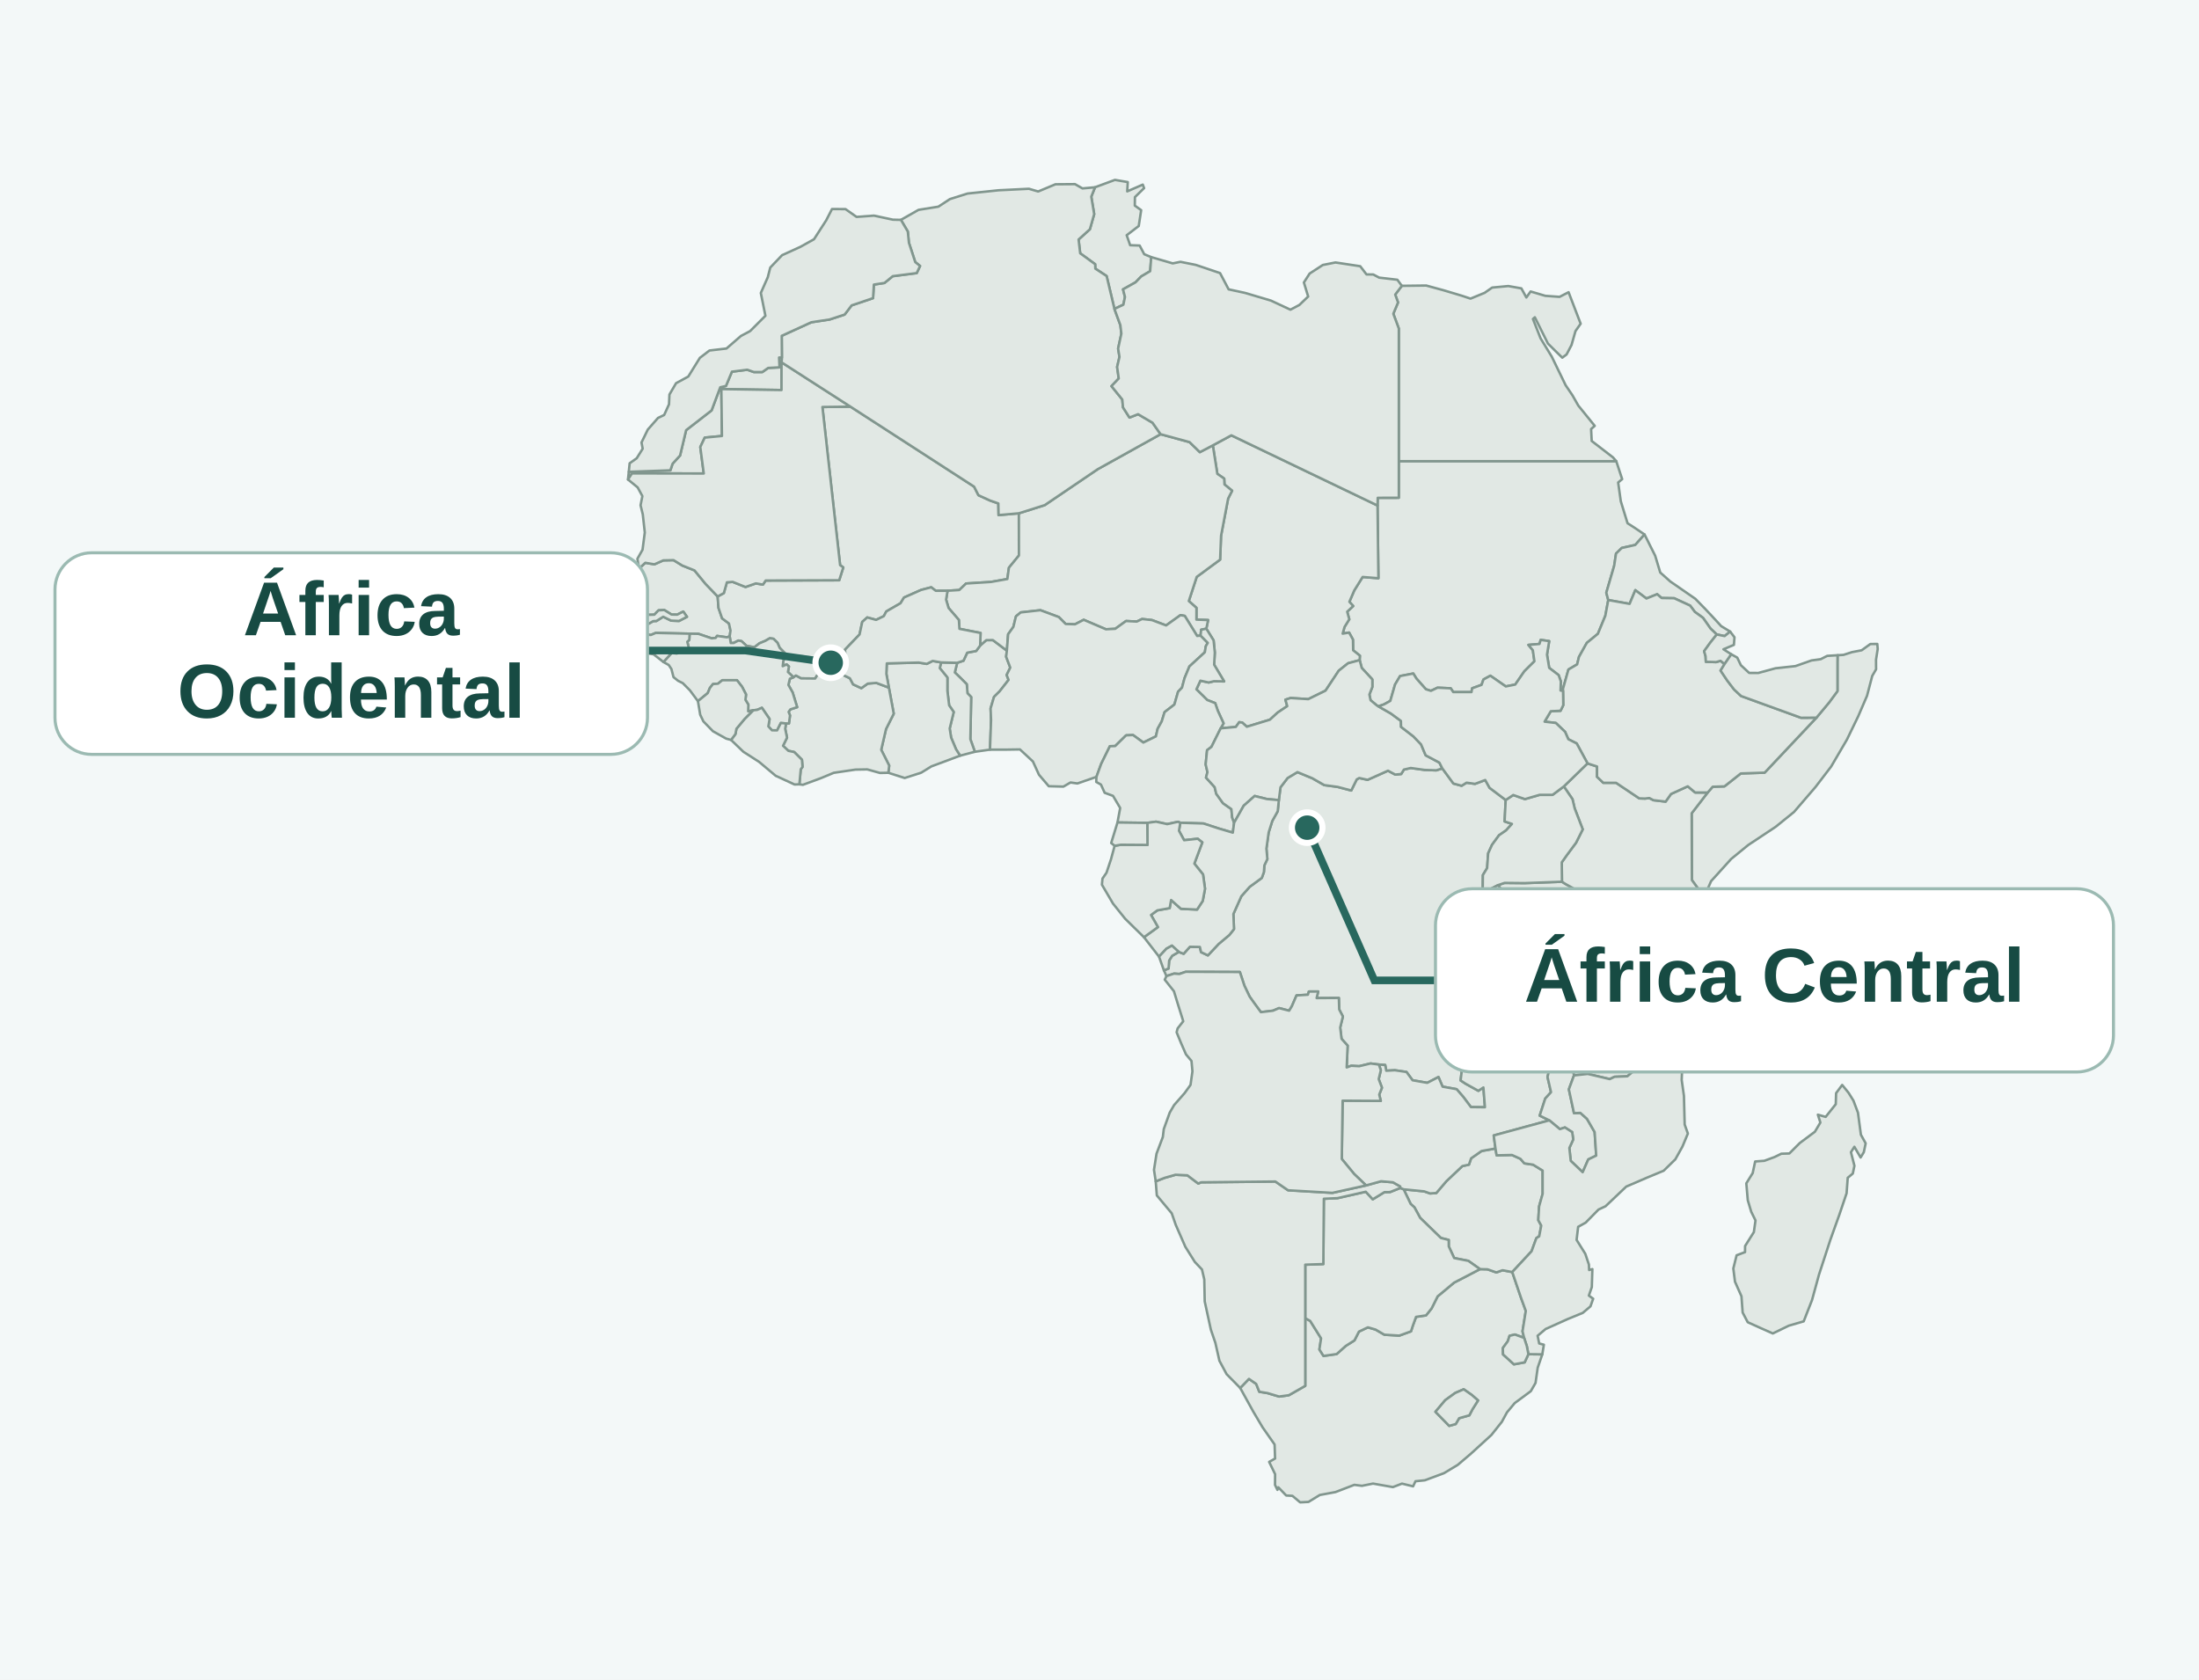
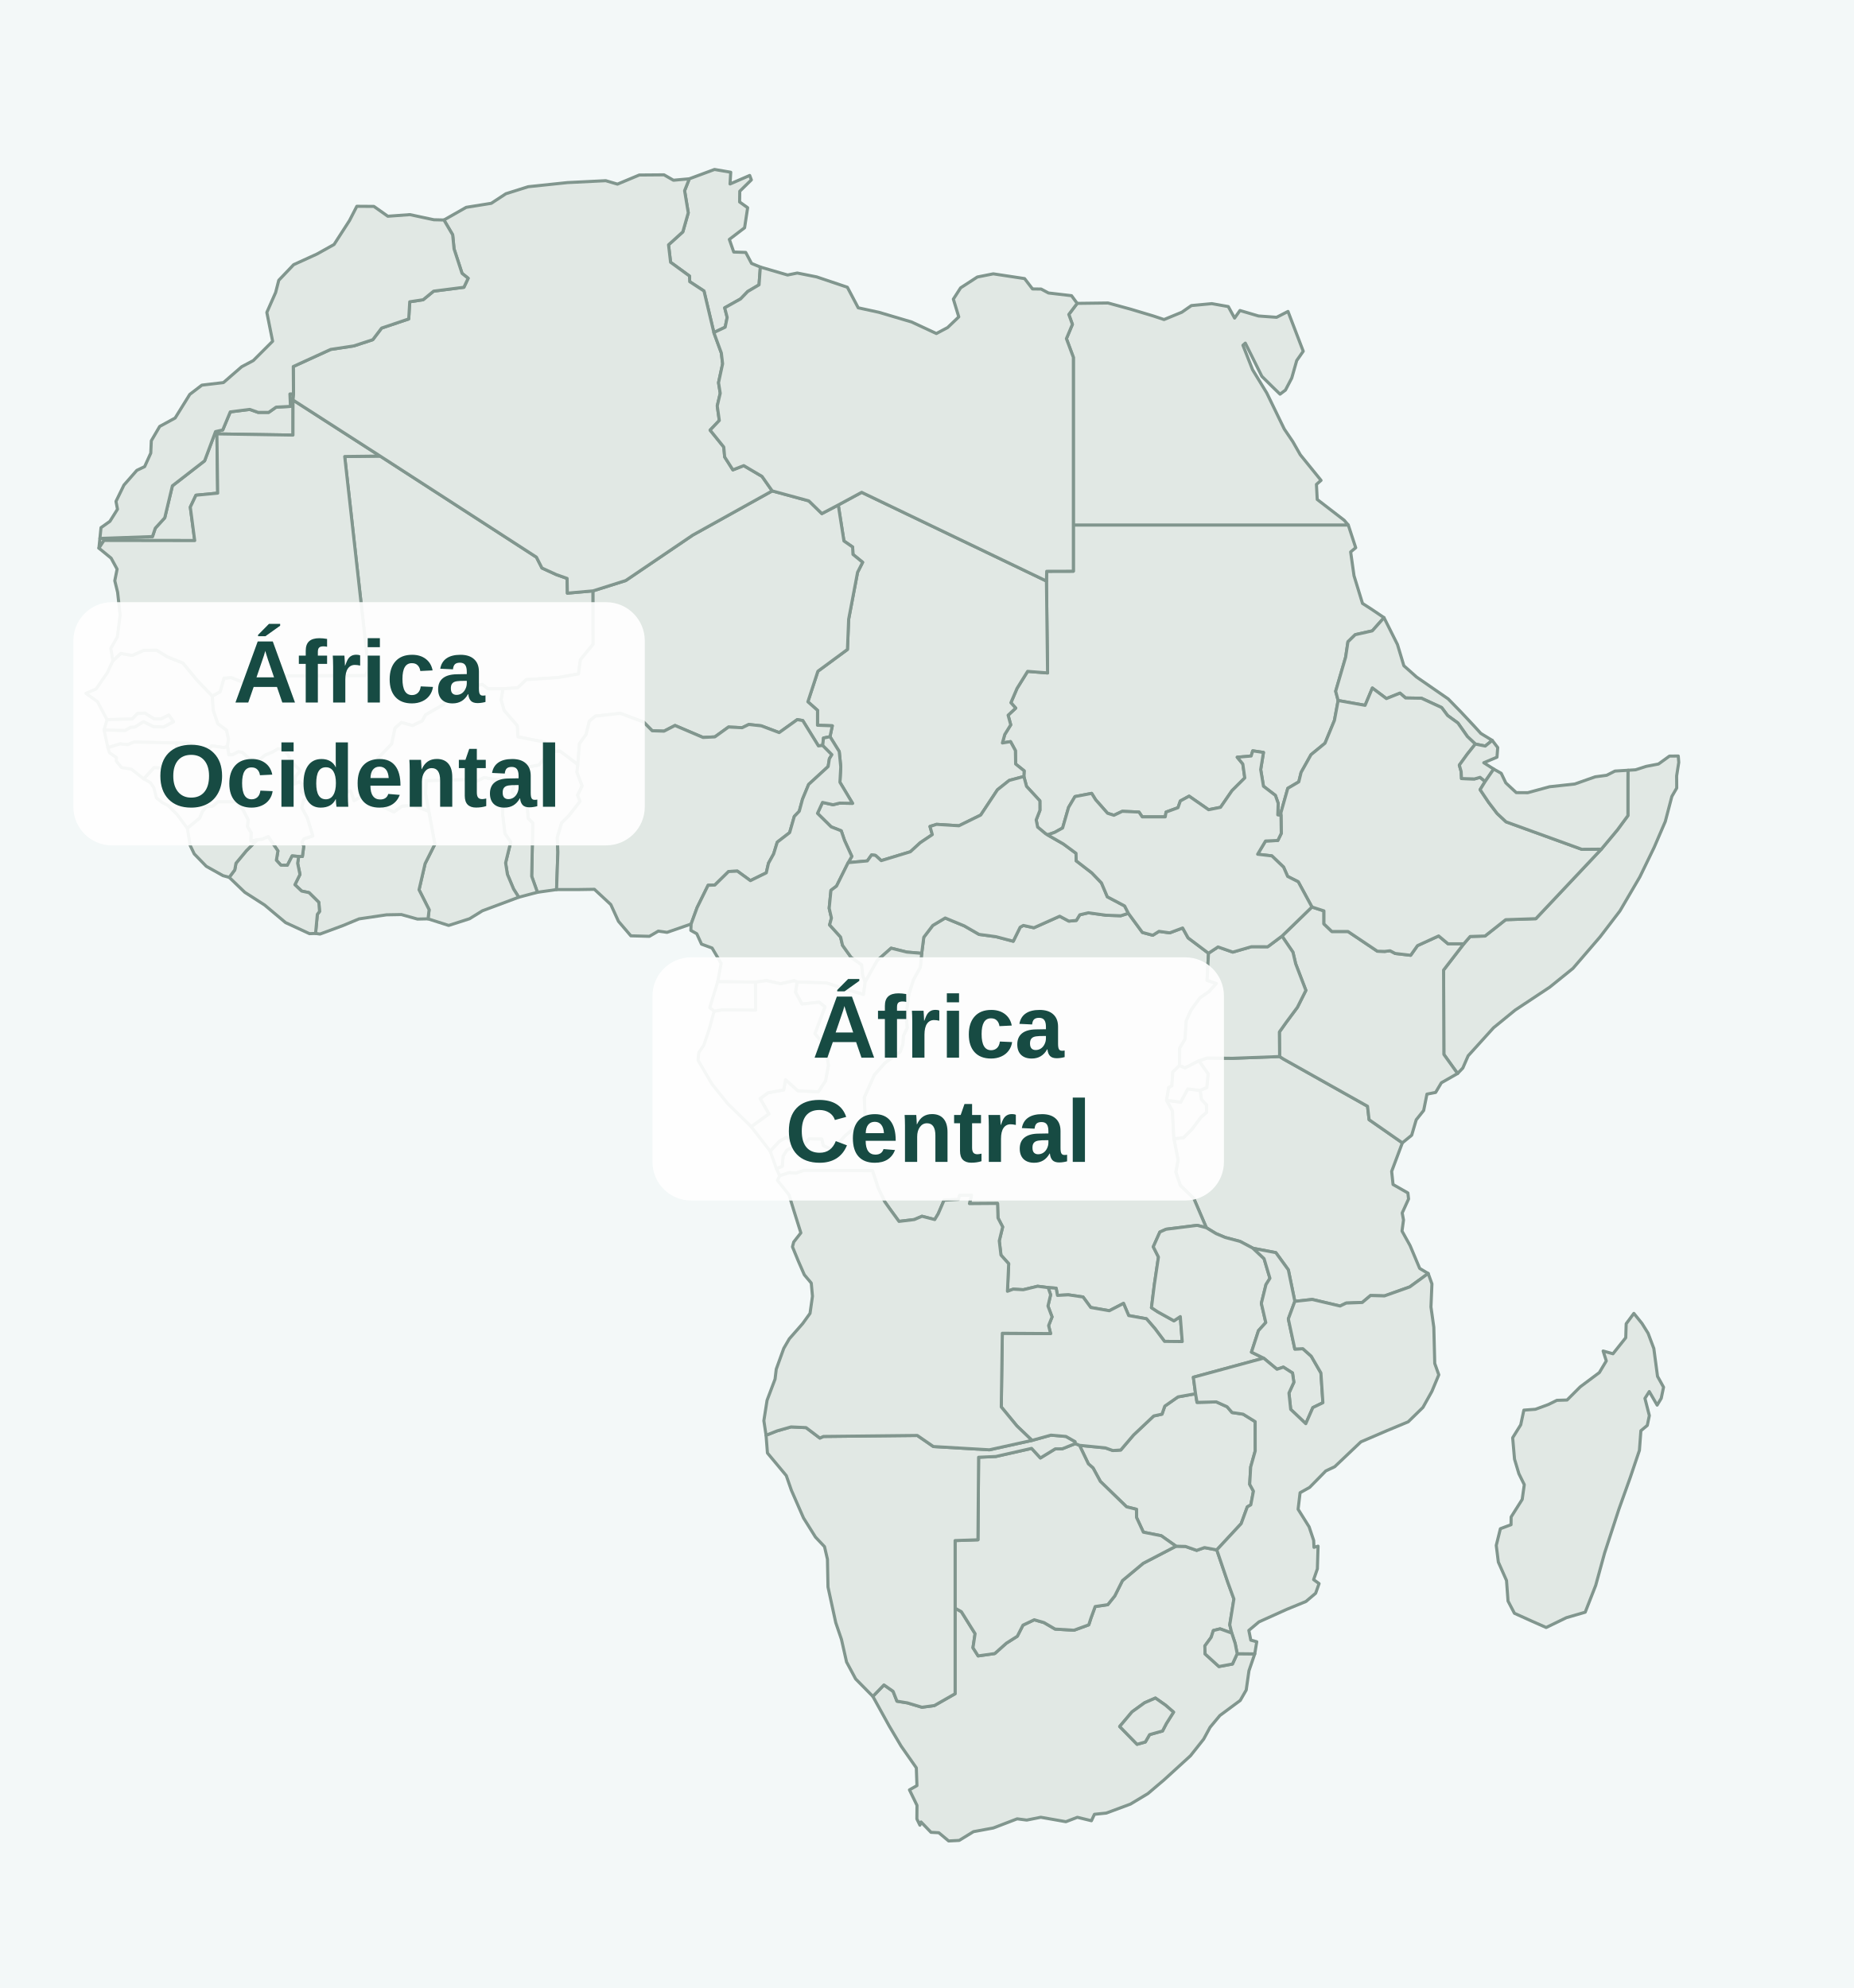
- <svg xmlns="http://www.w3.org/2000/svg" viewBox="0 0 720 550" role="img" aria-labelledby="map-title map-desc">
+ <svg xmlns="http://www.w3.org/2000/svg" viewBox="180 15 480 515" role="img" aria-labelledby="map-title map-desc">
  <rect width="720" height="550" fill="#f3f8f8" />
  <g fill="#e1e8e4" stroke="#81968e" stroke-width="0.8" stroke-linejoin="round">
    <path d="M511.42,288.70L512.44,289.36L534.19,301.58L534.60,305.06L543.21,311.06L540.44,318.45L540.80,321.85L544.64,324.04L544.82,325.60L543.17,329.22L543.51,331.05L543.12,333.91L545.21,337.67L547.70,343.59L549.90,344.90L549.90,344.90L545.13,348.38L538.57,350.71L534.97,350.61L532.83,352.41L528.65,352.57L527.08,353.33L519.87,351.63L515.36,352.12L513.68,343.96L511.65,341.16L510.44,339.50L504.56,338.38L501.15,336.58L497.34,335.57L494.95,334.57L492.44,333.04L492.44,333.04L489.20,325.48L485.72,322.12L484.52,318.64L485.12,315.52L484.04,310.00L486.52,309.71L488.70,307.54L491.03,304.41L492.51,303.16L492.46,301.21L491.17,299.85L490.82,297.48L490.82,297.48L492.55,296.72L492.90,293.19L490.51,289.81L492.62,289.09L499.20,289.16L511.42,288.70Z" />
    <path d="M256.01,117.06L256.01,117.46L255.89,118.63L255.88,127.71L236.18,127.40L236.38,142.75L230.75,143.29L229.29,146.37L230.43,155.04L206.93,155.00L205.62,157.00L205.88,154.47L205.98,154.48L219.49,154.00L220.22,151.83L222.67,149.14L224.65,140.85L232.99,134.38L235.82,126.81L237.69,126.38L239.64,121.70L244.69,121.06L246.86,121.83L249.59,121.83L251.52,120.47L255.23,120.28L255.09,117.06L256.01,117.06Z" />
    <path d="M484.04,310.00L485.12,315.52L484.52,318.64L485.72,322.12L489.20,325.48L492.44,333.04L492.44,333.04L490.08,332.43L482.02,333.44L480.41,334.16L478.70,337.99L480.04,340.64L478.98,347.74L478.23,353.76L479.85,354.83L484.05,357.16L485.70,356.07L486.20,362.54L481.61,362.49L479.14,359.19L476.93,356.63L472.33,355.80L470.99,352.65L467.32,354.55L462.51,353.71L460.51,350.99L456.70,350.43L453.89,350.58L453.54,348.71L451.47,348.56L448.74,348.21L445.02,349.11L442.42,348.96L440.93,349.51L441.25,342.37L439.25,340.14L438.81,336.45L439.69,332.84L438.48,330.52L438.37,326.75L431.09,326.80L431.61,324.64L428.55,324.66L428.23,325.70L424.51,325.93L423.00,329.43L422.10,330.93L418.79,330.08L416.81,330.93L412.84,331.41L410.54,328.27L409.16,326.33L407.44,322.74L405.96,318.26L388.25,318.19L386.15,318.91L384.41,318.79L381.93,319.60L381.09,317.74L382.62,317.11L382.81,314.49L383.79,312.95L385.97,311.69L387.55,312.30L389.60,310.00L392.87,310.06L393.25,311.76L395.50,312.82L399.03,309.06L402.52,306.13L404.04,304.21L403.84,299.27L406.44,293.45L409.19,290.35L413.14,287.46L413.83,285.55L413.98,283.35L414.96,281.27L414.65,277.87L415.39,272.55L416.57,268.81L418.36,265.60L418.72,261.97L419.26,257.79L421.59,254.74L424.81,252.81L429.74,254.85L433.57,257.06L437.95,257.65L442.43,258.83L444.22,255.20L445.05,254.74L447.78,255.34L454.46,252.35L456.83,253.62L458.77,253.44L459.67,251.98L461.90,251.46L466.42,252.09L470.26,252.23L472.25,251.60L475.88,256.55L478.57,257.28L480.18,256.27L482.95,256.66L486.30,255.40L487.72,257.96L493.00,261.94L493.00,261.95L492.64,268.96L495.04,269.77L493.12,271.90L490.81,273.50L488.52,276.63L487.25,279.42L486.92,284.23L485.53,286.52L485.48,291.05L483.75,292.72L483.53,296.29L482.70,296.75L482.15,300.04L483.66,302.76L484.04,310.00Z" />
    <path d="M557.51,293.10L553.96,288.15L553.89,266.29L559.13,259.49L560.77,257.60L564.62,257.48L569.97,253.25L577.78,252.99L594.74,234.98L598.92,229.97L601.63,226.29L601.63,223.16L601.63,217.11L601.65,214.63L601.69,214.54L601.69,214.54L603.61,214.42L606.37,213.53L609.55,212.92L612.39,210.87L614.67,210.85L614.80,212.51L614.25,216.00L614.27,219.15L613.01,221.32L611.31,227.81L608.43,234.51L604.72,242.17L599.57,250.97L594.44,257.68L587.39,265.87L581.38,270.73L572.41,276.68L566.82,281.25L560.25,288.51L558.87,291.68L557.51,293.10Z" />
    <path d="M543.21,311.06L534.60,305.06L534.19,301.58L512.44,289.36L511.42,288.70L511.36,282.34L513.08,279.91L516.03,275.94L518.22,271.56L515.58,264.68L514.87,261.67L512.03,257.50L515.72,253.92L519.79,249.96L522.90,250.97L522.90,254.34L524.95,256.31L529.13,256.31L536.73,261.41L538.62,261.47L540.03,261.30L541.36,262.00L545.36,262.47L547.13,259.97L552.61,257.46L555.03,259.49L559.13,259.49L553.89,266.29L553.96,288.15L557.51,293.10L553.31,295.50L551.83,298.00L549.58,298.44L548.73,302.67L546.80,305.09L545.63,309.08L543.21,311.06Z" />
    <path d="M455.40,233.62L450.83,231.00L448.75,229.27L448.37,227.41L449.34,224.91L449.33,222.46L445.87,218.71L445.18,216.15L445.26,214.69L443.05,212.92L442.99,209.44L441.73,207.12L439.62,207.47L440.23,205.27L441.78,202.77L441.10,200.28L443.07,198.44L441.82,197.04L443.41,193.33L446.15,188.92L451.32,189.33L451.03,165.52L451.10,163.00L458.00,162.98L458.00,151.00L482.12,151.00L505.40,151.00L529.20,151.00L531.13,156.89L529.82,157.98L530.69,164.15L532.89,171.32L535.18,172.79L538.46,175.01L535.42,178.43L531.00,179.42L529.12,181.26L528.52,185.25L525.94,194.07L526.58,196.47L525.62,201.62L523.18,207.53L519.56,210.50L516.99,215.09L516.39,217.54L513.54,219.22L511.77,225.50L511.85,230.89L511.78,226.21L510.95,226.10L511.05,223.11L510.33,221.05L507.24,218.68L506.52,214.35L507.24,209.92L504.46,209.51L504.05,210.85L500.44,211.16L501.89,212.91L502.40,216.52L499.10,219.81L496.12,224.14L493.03,224.76L487.98,221.25L485.71,222.49L485.10,224.24L482.01,225.37L481.80,226.61L475.83,226.61L475.00,225.37L470.68,225.17L468.51,226.20L466.86,225.68L463.77,222.18L462.74,220.53L458.42,221.36L456.77,224.14L455.22,229.49L453.16,230.63L451.32,231.28L455.40,233.62Z" />
    <path d="M451.03,165.52L451.32,189.33L446.15,188.92L443.41,193.33L441.82,197.04L443.07,198.44L441.10,200.28L441.78,202.77L440.23,205.27L439.62,207.47L441.73,207.12L442.99,209.44L443.05,212.92L445.26,214.69L445.18,216.15L441.39,217.17L438.34,219.60L434.01,226.14L428.36,228.92L422.56,228.55L420.87,229.10L421.47,231.21L418.34,233.31L415.79,235.65L408.24,237.95L406.74,236.59L405.74,236.47L404.64,238.02L399.68,238.47L400.62,236.84L398.73,232.71L397.88,230.22L395.27,229.20L391.73,225.70L393.03,222.87L395.76,223.47L397.46,223.05L400.81,223.11L397.54,217.65L397.76,213.67L397.36,209.69L394.97,205.84L395.57,203.02L391.73,202.88L391.74,199.02L389.24,196.80L391.83,188.89L399.49,183.24L399.80,175.43L402.11,163.26L403.42,160.67L400.92,158.62L400.83,156.71L398.58,155.15L397.11,145.82L403.17,142.54L427.10,154.03L451.03,165.52Z" />
    <path d="M406.07,454.46L408.94,451.49L411.31,453.14L412.32,455.70L415.02,456.14L418.79,457.27L422.01,456.83L427.37,453.77L427.37,431.61L428.99,432.51L432.55,438.21L432.00,441.86L433.34,443.97L437.64,443.36L440.64,440.68L443.48,438.88L444.95,436.00L447.87,434.61L450.40,435.34L453.27,437.02L458.15,437.32L461.99,435.92L462.60,434.05L463.65,431.18L466.91,430.70L468.72,428.44L470.72,424.45L476.10,419.97L484.59,415.55L487.03,415.61L489.94,416.63L491.96,415.91L495.15,416.51L498.02,424.95L499.58,429.22L498.51,435.91L499.03,438.06L496.00,436.96L494.26,437.39L493.70,439.14L492.06,441.39L492.12,443.46L495.70,446.72L499.21,446.07L500.43,443.40L504.98,443.45L503.48,447.82L502.77,452.81L501.22,455.51L497.13,458.54L495.95,459.41L493.41,462.46L491.74,465.54L488.33,469.84L481.55,476.03L477.32,479.63L472.79,482.36L466.52,484.69L463.46,485.00L462.68,486.67L459.04,485.78L456.07,486.92L449.56,485.77L445.93,486.50L443.44,486.18L437.26,488.55L432.13,489.50L428.43,491.77L425.70,491.91L423.16,489.78L421.13,489.67L418.55,486.99L418.26,487.82L417.47,486.21L417.50,482.69L415.55,478.67L417.49,477.57L417.33,472.97L413.40,467.35L410.39,462.27L410.38,462.26L406.07,454.46ZM481.87,456.73L479.25,454.89L476.45,456.11L473.20,458.46L470.00,462.26L474.50,466.87L476.64,466.27L477.75,464.36L481.09,463.42L482.11,461.46L483.95,458.54L481.87,456.73Z" />
    <path d="M481.87,456.73L483.95,458.54L482.11,461.46L481.09,463.42L477.75,464.36L476.64,466.27L474.50,466.87L470.00,462.26L473.20,458.46L476.45,456.11L479.25,454.89L481.87,456.73Z" />
    <path d="M495.15,416.51L491.96,415.91L489.94,416.63L487.03,415.61L484.59,415.55L480.77,412.84L476.13,411.92L474.36,408.11L474.35,405.99L471.78,405.35L464.99,398.76L463.10,395.29L461.89,394.22L459.59,389.42L466.29,390.08L468.24,390.77L470.27,390.63L473.59,386.74L478.81,381.81L480.96,381.34L481.68,379.26L485.10,376.87L489.65,376.05L490.03,378.29L495.04,378.17L497.82,379.43L499.11,380.92L501.97,381.35L505.09,383.28L505.10,390.87L503.93,395.03L503.67,399.52L504.64,401.29L503.96,404.83L503.05,405.37L501.47,409.70L495.15,416.51Z" />
    <path d="M484.59,415.55L476.10,419.97L470.72,424.45L468.72,428.44L466.91,430.70L463.65,431.18L462.60,434.05L461.99,435.92L458.15,437.32L453.27,437.02L450.40,435.34L447.87,434.61L444.95,436.00L443.48,438.88L440.64,440.68L437.64,443.36L433.34,443.97L432.00,441.86L432.55,438.21L428.99,432.51L427.37,431.61L427.37,414.09L433.29,413.89L433.46,392.51L437.93,392.31L447.18,390.21L449.47,392.69L453.30,390.34L455.12,390.32L458.51,388.97L459.59,389.42L461.89,394.22L463.10,395.29L464.99,398.76L471.78,405.35L474.35,405.99L474.36,408.11L476.13,411.92L480.77,412.84L484.59,415.55Z" />
    <path d="M427.37,431.61L427.37,453.77L422.01,456.83L418.79,457.27L415.02,456.14L412.32,455.70L411.31,453.14L408.94,451.49L406.07,454.46L401.61,449.93L399.26,445.55L397.94,439.70L396.46,435.36L394.45,426.12L394.31,418.94L393.55,415.67L391.21,413.19L388.11,408.24L384.96,401.04L383.65,397.27L378.77,391.41L378.41,386.81L381.29,385.67L384.88,384.65L388.77,384.83L392.35,387.54L393.26,387.12L417.58,386.86L421.74,389.73L436.26,390.58L447.29,388.14L452.20,386.78L456.09,387.12L458.46,388.47L458.51,388.97L455.12,390.32L453.30,390.34L449.47,392.69L447.18,390.21L437.93,392.31L433.46,392.51L433.29,413.89L427.37,414.09L427.37,431.61Z" />
    <path d="M207.72,201.43L205.24,196.76L202.25,194.62L204.89,193.48L207.80,189.27L209.22,186.19L211.28,184.27L214.26,184.78L217.19,183.48L220.54,183.41L223.40,185.17L227.39,186.76L231.02,191.18L234.98,195.30L235.25,199.03L236.43,202.47L238.68,204.15L239.19,206.47L238.92,208.34L238.05,208.68L234.78,208.21L234.33,208.87L233.01,209.01L228.69,207.54L225.80,207.48L214.71,207.23L213.10,207.91L211.11,207.71L207.94,208.69L206.95,204.09L212.41,204.22L213.85,203.38L214.93,203.33L217.15,201.94L219.73,203.21L222.33,203.32L224.93,201.97L223.72,200.24L221.74,201.25L219.88,201.22L217.51,199.74L215.61,199.84L214.25,201.26L207.72,201.43Z" />
    <path d="M238.92,208.34L239.19,206.47L238.68,204.15L236.43,202.47L235.25,199.03L234.98,195.30L236.99,194.21L238.00,190.67L239.91,190.53L244.10,192.20L247.48,191.02L249.80,191.42L250.70,190.08L274.77,189.99L276.11,185.79L275.07,185.05L272.17,159.16L269.28,133.26L278.46,133.15L298.70,146.24L318.94,159.34L320.37,162.15L324.10,163.86L326.88,164.84L326.95,168.66L333.60,168.07L333.62,181.89L330.34,185.89L329.83,189.59L324.50,190.54L316.31,191.06L314.09,193.19L310.25,193.43L306.40,193.45L304.90,192.30L301.60,193.16L295.99,195.65L294.85,197.52L290.19,200.21L289.38,201.75L286.86,202.97L283.96,202.17L282.32,203.63L281.44,207.74L276.67,212.72L276.81,214.75L275.18,217.29L275.57,220.78L273.10,221.66L271.70,222.42L270.77,219.86L269.04,220.53L268.00,220.42L266.90,222.17L262.26,222.12L260.60,221.22L259.82,221.76L257.99,220.03L258.31,218.24L257.56,217.54L256.28,218.13L256.51,216.18L257.74,214.64L255.28,212.12L254.57,210.47L253.24,209.15L252.03,208.99L250.59,209.83L248.65,210.64L247.01,211.94L244.44,211.46L242.78,209.93L241.78,209.73L240.21,210.53L239.26,210.54L238.92,208.34Z" />
    <path d="M205.62,157.00L206.93,155.00L230.43,155.04L229.29,146.37L230.75,143.29L236.38,142.75L236.18,127.40L255.88,127.71L255.89,118.63L278.46,133.15L269.28,133.26L272.17,159.16L275.07,185.05L276.11,185.79L274.77,189.99L250.70,190.08L249.80,191.42L247.48,191.02L244.10,192.20L239.91,190.53L238.00,190.67L236.99,194.21L234.98,195.30L231.02,191.18L227.39,186.76L223.40,185.17L220.54,183.41L217.19,183.48L214.26,184.78L211.28,184.27L209.22,186.19L208.70,182.96L210.38,180.00L211.12,174.35L210.46,168.42L209.73,165.44L210.33,162.44L208.78,159.59L205.62,157.00Z" />
    <path d="M324.15,245.45L319.19,246.15L317.71,242.01L317.99,228.23L316.78,226.99L316.55,224.05L314.47,221.95L312.63,220.18L313.40,217.02L315.46,216.34L316.68,213.71L319.62,213.15L320.93,211.36L322.94,209.60L325.09,209.59L329.67,213.04L329.43,215.03L330.78,218.59L329.60,221.01L330.23,222.62L327.32,226.34L325.47,228.17L324.34,231.96L324.49,235.78L324.15,245.45Z" />
    <path d="M397.11,145.82L398.58,155.15L400.83,156.71L400.92,158.62L403.42,160.67L402.11,163.26L399.80,175.43L399.49,183.24L391.83,188.89L389.24,196.80L391.74,199.02L391.73,202.88L395.57,203.02L394.97,205.84L393.28,206.19L393.09,208.10L391.97,208.23L387.91,201.66L386.50,201.42L381.81,204.78L377.17,203.03L373.94,202.68L372.21,203.52L368.69,203.34L365.15,205.89L362.09,206.04L354.83,202.94L351.98,204.41L348.92,204.31L346.67,202.04L340.66,199.80L334.21,200.52L332.65,201.81L331.80,205.26L330.08,207.68L329.67,213.04L325.09,209.59L322.94,209.60L320.93,211.36L321.06,207.25L314.14,205.89L313.96,202.99L310.58,199.07L309.77,196.33L310.25,193.43L314.09,193.19L316.31,191.06L324.50,190.54L329.83,189.59L330.34,185.89L333.62,181.89L333.60,168.07L342.07,165.39L359.44,153.61L380.00,142.17L389.49,144.76L392.86,148.05L397.11,145.82Z" />
    <path d="M324.15,245.45L324.49,235.78L324.34,231.96L325.47,228.17L327.32,226.34L330.23,222.62L329.60,221.01L330.78,218.59L329.43,215.03L329.67,213.04L330.08,207.68L331.80,205.26L332.65,201.81L334.21,200.52L340.66,199.80L346.67,202.04L348.92,204.31L351.98,204.41L354.83,202.94L362.09,206.04L365.15,205.89L368.69,203.34L372.21,203.52L373.94,202.68L377.17,203.03L381.81,204.78L386.50,201.42L387.91,201.66L391.97,208.23L393.09,208.10L395.46,210.49L394.81,211.57L394.49,213.57L389.44,218.21L387.85,222.04L387.01,225.16L385.73,226.49L384.52,230.69L381.31,233.17L380.38,236.20L379.04,238.62L378.47,241.11L374.35,243.13L370.98,240.67L368.71,240.77L365.14,244.28L363.40,244.33L360.55,250.12L359.00,254.37L352.77,256.53L350.50,256.21L348.19,257.56L343.39,257.43L340.18,253.67L338.20,249.33L333.95,245.38L329.45,245.45L324.15,245.45Z" />
    <path d="M394.97,205.84L397.36,209.69L397.76,213.67L397.54,217.65L400.81,223.11L397.46,223.05L395.76,223.47L393.03,222.87L391.73,225.70L395.27,229.20L397.88,230.22L398.73,232.71L400.62,236.84L399.68,238.47L396.66,244.55L395.22,245.64L394.76,250.29L395.35,252.82L394.87,254.60L397.71,257.74L398.22,259.89L400.43,262.99L403.18,264.92L403.44,267.66L404.08,269.39L403.65,272.63L398.88,271.22L394.03,269.63L386.45,269.40L385.71,269.07L382.16,269.84L378.51,269.04L375.66,269.43L365.89,269.30L366.77,264.56L364.43,260.59L361.69,259.58L360.47,256.89L358.93,256.03L359.00,254.37L360.55,250.12L363.40,244.33L365.14,244.28L368.71,240.77L370.98,240.67L374.35,243.13L378.47,241.11L379.04,238.62L380.38,236.20L381.31,233.17L384.52,230.69L385.73,226.49L387.01,225.16L387.85,222.04L389.44,218.21L394.49,213.57L394.81,211.57L395.46,210.49L393.09,208.10L393.28,206.19L394.97,205.84Z" />
    <path d="M313.40,217.02L312.63,220.18L314.47,221.95L316.55,224.05L316.78,226.99L317.99,228.23L317.71,242.01L319.19,246.15L314.36,247.43L313.02,245.32L311.42,241.51L310.95,238.53L312.27,233.13L310.77,230.94L310.20,226.21L310.21,221.85L307.70,218.76L308.14,216.89L313.40,217.02Z" />
    <path d="M308.14,216.89L307.70,218.76L310.21,221.85L310.20,226.21L310.77,230.94L312.27,233.13L310.95,238.53L311.42,241.51L313.02,245.32L314.36,247.43L304.95,250.94L301.62,253.00L296.21,254.74L290.86,253.03L291.14,250.67L288.53,245.50L290.10,238.72L292.63,233.68L291.04,225.15L290.22,220.63L290.36,217.22L300.78,216.94L303.43,217.38L305.37,216.41L308.14,216.89Z" />
    <path d="M259.82,221.76L260.60,221.22L262.26,222.12L266.90,222.17L268.00,220.42L269.04,220.53L270.77,219.86L271.70,222.42L273.10,221.66L275.57,220.78L278.27,222.08L279.32,224.07L282.02,225.33L284.12,223.83L286.93,223.60L291.04,225.15L292.63,233.68L290.10,238.72L288.53,245.50L291.14,250.67L290.86,253.03L288.13,253.09L283.95,251.92L280.10,251.99L272.99,253.04L268.83,254.77L262.89,256.97L261.73,256.81L262.19,251.87L262.76,251.12L262.58,248.76L260.04,246.24L258.13,245.84L256.38,244.19L257.69,241.53L257.09,238.63L257.36,236.88L258.32,236.88L258.67,234.26L258.21,233.10L258.78,232.27L261.01,231.55L259.53,226.74L258.14,224.26L258.62,222.23L259.82,221.76Z" />
    <path d="M225.80,207.48L228.69,207.54L233.01,209.01L234.33,208.87L234.78,208.21L238.05,208.68L238.92,208.34L239.26,210.54L240.21,210.53L241.78,209.73L242.78,209.93L244.44,211.46L247.01,211.94L248.65,210.64L250.59,209.83L252.03,208.99L253.24,209.15L254.57,210.47L255.28,212.12L257.74,214.64L256.51,216.18L256.28,218.13L257.56,217.54L258.31,218.24L257.99,220.03L259.82,221.76L258.62,222.23L258.14,224.26L259.53,226.74L261.01,231.55L258.78,232.27L258.21,233.10L258.67,234.26L258.32,236.88L257.36,236.88L255.67,236.73L254.44,239.15L252.75,239.12L251.58,237.84L251.98,235.43L249.47,231.75L247.90,232.43L246.62,232.56L244.97,232.91L245.03,230.71L244.07,229.14L244.27,227.39L242.97,224.87L241.30,222.72L236.50,222.72L235.10,223.85L233.44,223.98L232.42,225.28L231.73,226.94L228.52,229.58L225.89,226.03L223.56,223.68L222.02,222.91L220.52,221.71L219.84,219.06L218.96,217.74L217.22,216.76L219.89,213.83L221.71,213.94L223.27,212.94L224.60,212.93L225.54,212.13L225.03,210.14L225.69,209.52L225.80,207.48Z" />
    <path d="M207.94,208.69L211.11,207.71L213.10,207.91L214.71,207.23L225.80,207.48L225.69,209.52L225.03,210.14L225.54,212.13L224.60,212.93L223.27,212.94L221.71,213.94L219.89,213.83L217.22,216.76L214.01,214.25L211.49,213.85L210.11,212.16L210.15,211.25L208.32,209.97L207.94,208.69Z" />
    <path d="M257.36,236.88L257.09,238.63L257.69,241.53L256.38,244.19L258.13,245.84L260.04,246.24L262.58,248.76L262.76,251.12L262.19,251.87L261.73,256.81L260.16,256.87L253.97,254.01L248.52,249.44L243.41,246.16L239.37,242.28L240.80,240.36L241.12,238.62L243.83,235.36L246.62,232.56L247.90,232.43L249.47,231.75L251.98,235.43L251.58,237.84L252.75,239.12L254.44,239.15L255.67,236.73L257.36,236.88Z" />
    <path d="M228.52,229.58L231.73,226.94L232.42,225.28L233.44,223.98L235.10,223.85L236.50,222.72L241.30,222.72L242.97,224.87L244.27,227.39L244.07,229.14L245.03,230.71L244.97,232.91L246.62,232.56L243.83,235.36L241.12,238.62L240.80,240.36L239.37,242.28L237.75,241.84L233.43,239.42L230.31,236.21L229.26,234.02L228.52,229.58Z" />
    <path d="M275.57,220.78L275.18,217.29L276.81,214.75L276.67,212.72L281.44,207.74L282.32,203.63L283.96,202.17L286.86,202.97L289.38,201.75L290.19,200.21L294.85,197.52L295.99,195.65L301.60,193.16L304.90,192.30L306.40,193.45L310.25,193.43L309.77,196.33L310.58,199.07L313.96,202.99L314.14,205.89L321.06,207.25L320.93,211.36L319.62,213.15L316.68,213.71L315.46,216.34L313.40,217.02L308.14,216.89L305.37,216.41L303.43,217.38L300.78,216.94L290.36,217.22L290.22,220.63L291.04,225.15L286.93,223.60L284.12,223.83L282.02,225.33L279.32,224.07L278.27,222.08L275.57,220.78Z" />
    <path d="M472.25,251.60L470.26,252.23L466.42,252.09L461.90,251.46L459.67,251.98L458.77,253.44L456.83,253.62L454.46,252.35L447.78,255.34L445.05,254.74L444.22,255.20L442.43,258.83L437.95,257.65L433.57,257.06L429.74,254.85L424.81,252.81L421.59,254.74L419.26,257.79L418.72,261.97L414.86,261.64L410.80,260.63L407.22,263.81L404.08,269.39L403.44,267.66L403.18,264.92L400.43,262.99L398.22,259.89L397.71,257.74L394.87,254.60L395.35,252.82L394.76,250.29L395.22,245.64L396.66,244.55L399.68,238.47L404.64,238.02L405.74,236.47L406.74,236.59L408.24,237.95L415.79,235.65L418.34,233.31L421.47,231.21L420.87,229.10L422.56,228.55L428.36,228.92L434.01,226.14L438.34,219.60L441.39,217.17L445.18,216.15L445.87,218.71L449.33,222.46L449.34,224.91L448.37,227.41L448.75,229.27L450.83,231.00L455.40,233.62L458.69,236.05L458.74,238.00L462.78,241.12L465.28,243.72L466.80,247.32L471.28,249.69L472.25,251.60Z" />
    <path d="M418.72,261.97L418.36,265.60L416.57,268.81L415.39,272.55L414.65,277.87L414.96,281.27L413.98,283.35L413.83,285.55L413.14,287.46L409.19,290.35L406.44,293.45L403.84,299.27L404.04,304.21L402.52,306.13L399.03,309.06L395.50,312.82L393.25,311.76L392.87,310.06L389.60,310.00L387.55,312.30L385.97,311.69L383.72,309.63L381.91,310.64L379.49,313.23L374.56,306.87L379.13,303.56L376.87,299.59L378.93,298.08L382.97,297.35L383.45,294.69L386.66,297.57L391.95,297.82L393.80,294.99L394.55,291.00L393.90,286.32L391.06,282.77L393.66,275.82L392.16,274.63L387.70,275.11L386.02,272.01L386.45,269.40L394.03,269.63L398.88,271.22L403.65,272.63L404.08,269.39L407.22,263.81L410.80,260.63L414.86,261.64L418.72,261.97Z" />
    <path d="M375.66,269.43L378.51,269.04L382.16,269.84L385.71,269.07L386.45,269.40L386.02,272.01L387.70,275.11L392.16,274.63L393.66,275.82L391.06,282.77L393.90,286.32L394.55,291.00L393.80,294.99L391.95,297.82L386.66,297.57L383.45,294.69L382.97,297.35L378.93,298.08L376.87,299.59L379.13,303.56L374.56,306.87L368.40,300.82L364.43,295.87L360.79,289.67L360.98,287.67L362.29,285.76L363.75,281.39L364.96,276.94L366.98,276.59L375.71,276.65L375.66,269.43Z" />
    <path d="M365.89,269.30L375.66,269.43L375.71,276.65L366.98,276.59L364.96,276.94L363.83,276.03L365.89,269.30Z" />
    <path d="M492.44,333.04L494.95,334.57L497.34,335.57L501.15,336.58L504.56,338.38L507.39,341.06L508.91,346.15L507.89,347.78L506.69,352.64L507.84,357.61L505.95,359.70L504.13,365.28L507.28,366.83L489.08,371.78L489.65,376.05L485.10,376.87L481.68,379.26L480.96,381.34L478.81,381.81L473.59,386.74L470.27,390.63L468.24,390.77L466.29,390.08L459.59,389.42L458.51,388.97L458.46,388.47L456.09,387.12L452.20,386.78L447.29,388.14L443.37,384.39L439.33,379.48L439.60,360.39L452.10,360.47L451.59,358.40L452.48,356.15L451.42,353.33L452.11,350.42L451.47,348.56L453.54,348.71L453.89,350.58L456.70,350.43L460.51,350.99L462.51,353.71L467.32,354.55L470.99,352.65L472.33,355.80L476.93,356.63L479.14,359.19L481.61,362.49L486.20,362.54L485.70,356.07L484.05,357.16L479.85,354.83L478.23,353.76L478.98,347.74L480.04,340.64L478.70,337.99L480.41,334.16L482.02,333.44L490.08,332.43L492.44,333.04Z" />
    <path d="M504.56,338.38L510.44,339.50L511.65,341.16L513.68,343.96L515.36,352.12L513.68,356.68L515.36,364.48L517.44,364.39L519.61,366.33L522.12,370.67L522.63,378.38L520.03,379.64L518.20,383.81L514.29,380.10L513.84,375.87L515.11,373.08L514.76,370.68L512.39,369.16L510.74,369.71L507.28,366.83L504.13,365.28L505.95,359.70L507.84,357.61L506.69,352.64L507.89,347.78L508.91,346.15L507.39,341.06L504.56,338.38Z" />
    <path d="M515.36,352.12L519.87,351.63L527.08,353.33L528.65,352.57L532.83,352.41L534.97,350.61L538.57,350.71L545.13,348.38L549.90,344.90L549.90,344.90L549.90,344.90L550.87,347.59L550.62,353.57L551.36,358.84L551.60,368.21L552.65,371.15L550.86,375.44L548.54,379.60L544.72,383.33L539.23,385.61L532.47,388.52L525.69,394.96L523.38,396.05L519.19,400.32L516.72,401.70L516.21,405.98L519.06,410.53L520.24,414.05L520.32,415.84L521.38,415.54L521.20,421.42L520.23,424.21L521.64,425.24L520.75,427.74L518.24,429.87L513.29,431.90L506.08,435.15L503.45,437.36L503.96,439.89L505.50,440.30L504.98,443.45L500.43,443.40L499.91,440.75L499.03,438.06L498.51,435.91L499.58,429.22L498.02,424.95L495.15,416.51L501.47,409.70L503.05,405.37L503.96,404.83L504.64,401.29L503.67,399.52L503.93,395.03L505.10,390.87L505.09,383.28L501.97,381.35L499.11,380.92L497.82,379.43L495.04,378.17L490.03,378.29L489.65,376.05L489.08,371.78L507.28,366.83L510.74,369.71L512.39,369.16L514.76,370.68L515.11,373.08L513.84,375.87L514.29,380.10L518.20,383.81L520.03,379.64L522.63,378.38L522.12,370.67L519.61,366.33L517.44,364.39L515.36,364.48L513.68,356.68L515.36,352.12Z" />
    <path d="M500.43,443.40L499.21,446.07L495.70,446.72L492.12,443.46L492.06,441.39L493.70,439.14L494.26,437.39L496.00,436.96L499.03,438.06L499.91,440.75L500.43,443.40Z" />
    <path d="M385.97,311.69L383.79,312.95L382.81,314.49L382.62,317.11L381.09,317.74L379.49,313.23L381.91,310.64L383.72,309.63L385.97,311.69Z" />
    <path d="M381.93,319.60L384.41,318.79L386.15,318.91L388.25,318.19L405.96,318.26L407.44,322.74L409.16,326.33L410.54,328.27L412.84,331.41L416.81,330.93L418.79,330.08L422.10,330.93L423.00,329.43L424.51,325.93L428.23,325.70L428.55,324.66L431.61,324.64L431.09,326.80L438.37,326.75L438.48,330.52L439.69,332.84L438.81,336.45L439.25,340.14L441.25,342.37L440.93,349.51L442.42,348.96L445.02,349.11L448.74,348.21L451.47,348.56L452.11,350.42L451.42,353.33L452.48,356.15L451.59,358.40L452.10,360.47L439.60,360.39L439.33,379.48L443.37,384.39L447.29,388.14L436.26,390.58L421.74,389.73L417.58,386.86L393.26,387.12L392.35,387.54L388.77,384.83L384.88,384.65L381.29,385.67L378.41,386.81L377.84,383.04L378.67,377.76L380.74,372.27L381.05,369.69L383.00,364.29L384.43,361.83L387.88,357.90L389.80,355.23L390.43,350.79L390.12,347.39L388.32,345.24L386.73,341.60L385.25,338.00L385.57,336.75L387.42,334.38L385.60,328.58L384.37,324.56L381.36,320.77L381.93,319.60Z" />
    <path d="M490.82,297.48L491.17,299.85L492.46,301.21L492.51,303.16L491.03,304.41L488.70,307.54L486.52,309.71L484.04,310.00L483.66,302.76L482.15,300.04L485.79,300.51L487.63,297.09L490.82,297.48Z" />
    <path d="M605.26,357.82L606.85,360.37L608.34,364.33L609.30,371.55L610.86,374.36L610.26,377.24L609.20,379.00L607.16,375.49L606.04,377.26L607.18,381.71L606.65,384.25L604.99,385.64L604.61,390.72L602.25,397.71L599.29,405.98L595.58,417.35L593.29,425.69L590.57,432.65L585.69,434.07L580.46,436.61L577.00,435.08L572.24,432.93L570.58,429.76L570.19,424.44L568.07,419.66L567.53,415.34L568.60,411.02L571.36,409.98L571.38,407.98L574.25,403.43L574.79,399.61L573.39,396.77L572.26,392.99L571.78,387.46L573.87,384.10L574.68,380.30L577.67,380.08L581.02,378.85L583.24,377.76L585.87,377.68L589.29,374.26L594.23,370.57L596.03,367.55L595.21,364.98L597.76,365.70L601.07,361.54L601.18,357.93L603.17,355.24L605.26,357.82Z" />
    <path d="M207.72,201.43L214.25,201.26L215.61,199.84L217.51,199.74L219.88,201.22L221.74,201.25L223.72,200.24L224.93,201.97L222.33,203.32L219.73,203.21L217.15,201.94L214.93,203.33L213.85,203.38L212.41,204.22L206.95,204.09L207.72,201.43Z" />
    <path d="M364.89,101.15L362.33,90.38L358.63,87.96L358.58,86.51L353.68,82.94L353.15,78.42L356.85,75.07L358.26,70.12L357.31,64.40L358.53,61.32L365.06,58.90L369.26,59.62L369.08,62.66L374.17,60.45L374.60,61.60L371.60,64.54L371.56,67.32L373.64,68.81L372.85,74.00L368.90,77.02L370.04,80.29L373.14,80.39L374.65,83.24L376.93,84.18L376.59,88.79L373.67,90.51L371.82,92.43L367.70,94.74L368.34,97.23L367.82,99.76L364.89,101.15Z" />
    <path d="M255.89,118.63L256.01,117.46L256.01,117.06L255.96,109.95L265.64,105.52L271.64,104.61L276.55,103.00L278.84,99.99L285.86,97.62L286.12,93.18L289.59,92.65L292.30,90.43L300.15,89.42L301.25,87.09L299.67,85.82L297.60,79.48L297.24,75.83L294.98,71.99L300.75,68.71L307.24,67.67L311.02,65.19L316.80,63.37L326.97,62.30L336.89,61.81L339.92,62.70L345.57,60.34L351.98,60.29L354.42,61.69L358.53,61.32L357.31,64.40L358.26,70.12L356.85,75.07L353.15,78.42L353.68,82.94L358.58,86.51L358.63,87.96L362.33,90.38L364.89,101.15L366.83,106.45L367.16,109.24L366.10,114.13L366.54,116.87L365.77,120.15L366.30,123.93L363.92,126.43L367.46,130.81L367.69,133.38L369.82,136.72L372.63,135.62L377.36,138.41L380.00,142.17L359.44,153.61L342.07,165.39L333.60,168.07L326.95,168.66L326.88,164.84L324.10,163.86L320.37,162.15L318.94,159.34L298.70,146.24L278.46,133.15L255.89,118.63Z" />
    <path d="M526.58,196.47L525.94,194.07L528.52,185.25L529.12,181.26L531.00,179.42L535.42,178.43L538.46,175.01L541.94,181.96L543.60,187.46L546.89,190.39L555.08,196.05L558.41,199.47L561.66,202.94L563.54,205.00L566.49,206.80L564.68,208.27L562.11,207.75L560.06,205.81L557.59,202.29L554.93,200.36L553.38,198.29L548.16,195.88L544.04,195.81L542.60,194.56L539.08,195.97L535.44,193.24L533.56,197.72L526.58,196.47Z" />
    <path d="M294.98,71.99L297.24,75.83L297.60,79.48L299.67,85.82L301.25,87.09L300.15,89.42L292.30,90.43L289.59,92.65L286.12,93.18L285.86,97.62L278.84,99.99L276.55,103.00L271.64,104.61L265.64,105.52L255.96,109.95L256.01,117.06L255.09,117.06L255.23,120.28L251.52,120.47L249.59,121.83L246.86,121.83L244.69,121.06L239.64,121.70L237.69,126.38L235.82,126.81L232.99,134.38L224.65,140.85L222.67,149.14L220.22,151.83L219.49,154.00L205.98,154.48L205.88,154.47L206.16,151.69L208.47,150.05L210.43,146.92L210.04,144.89L212.10,140.66L215.44,136.85L217.46,135.88L219.05,132.38L219.19,129.18L221.36,125.47L225.36,123.29L229.16,117.16L229.27,117.08L232.29,114.77L237.87,114.11L242.59,110.01L245.60,108.41L250.61,103.40L249.11,95.93L251.39,90.77L252.20,87.61L256.06,83.56L262.07,80.82L266.52,78.34L270.53,72.12L272.42,68.44L276.84,68.47L280.45,71.02L286.16,70.60L292.37,71.93L294.98,71.99Z" />
    <path d="M529.20,151.00L505.40,151.00L482.12,151.00L458.00,151.00L458.00,128.91L458.00,107.57L456.20,102.73L457.75,99.03L456.82,96.46L458.99,93.59L466.97,93.49L472.75,95.07L478.70,96.85L481.48,97.78L486.10,95.88L488.57,94.16L493.86,93.66L498.13,94.42L499.76,97.40L501.15,95.44L505.96,96.86L510.64,97.20L513.59,95.68L513.59,95.68L516.94,104.43L517.54,105.99L515.85,108.40L514.56,112.94L512.93,116.06L511.53,117.11L509.53,115.17L506.82,112.49L502.54,103.89L501.92,104.44L504.41,110.77L508.09,116.80L512.63,126.15L514.84,129.41L516.77,132.80L522.15,139.44L520.96,140.49L521.16,144.39L528.14,149.77L529.20,151.00Z" />
    <path d="M458.00,151.00L458.00,162.98L451.10,163.00L451.03,165.52L427.10,154.03L403.17,142.54L397.11,145.82L392.86,148.05L389.49,144.76L380.00,142.17L377.36,138.41L372.63,135.62L369.82,136.72L367.69,133.38L367.46,130.81L363.92,126.43L366.30,123.93L365.77,120.15L366.54,116.87L366.10,114.13L367.16,109.24L366.83,106.45L364.89,101.15L367.82,99.76L368.34,97.23L367.70,94.74L371.82,92.43L373.67,90.51L376.59,88.79L376.93,84.18L383.98,86.24L386.50,85.73L391.51,86.73L399.47,89.41L402.28,94.74L407.67,95.91L416.13,98.42L422.52,101.40L425.44,99.85L428.32,97.09L426.92,92.49L428.80,89.57L433.13,86.76L437.26,85.94L445.37,87.17L447.42,89.85L449.65,89.88L451.56,90.90L457.53,91.60L458.99,93.59L456.82,96.46L457.75,99.03L456.20,102.73L458.00,107.57L458.00,128.91L458.00,151.00Z" />
    <path d="M594.74,234.98L577.78,252.99L569.97,253.25L564.62,257.48L560.77,257.60L559.13,259.49L555.03,259.49L552.61,257.46L547.13,259.97L545.36,262.47L541.36,262.00L540.03,261.30L538.62,261.47L536.73,261.41L529.13,256.31L524.95,256.31L522.90,254.34L522.90,250.97L519.79,249.96L516.24,243.43L513.50,242.04L512.45,239.64L509.41,236.72L505.73,236.29L507.77,232.87L510.95,232.73L511.85,230.89L511.77,225.50L513.54,219.22L516.39,217.54L516.99,215.09L519.56,210.50L523.18,207.53L525.62,201.62L526.58,196.47L533.56,197.72L535.44,193.24L539.08,195.97L542.60,194.56L544.04,195.81L548.16,195.88L553.38,198.29L554.93,200.36L557.59,202.29L560.06,205.81L562.11,207.75L560.00,210.40L557.97,213.21L558.44,214.87L558.53,216.69L561.88,216.79L563.33,216.37L564.66,217.44L563.35,219.56L565.57,222.87L567.78,225.76L570.07,227.90L589.69,235.02L594.74,234.98Z" />
    <path d="M562.11,207.75L564.68,208.27L566.49,206.80L567.91,208.66L567.72,211.15L564.30,212.59L566.87,214.23L564.66,217.44L563.33,216.37L561.88,216.79L558.53,216.69L558.44,214.87L557.97,213.21L560.00,210.40L562.11,207.75Z" />
    <path d="M601.69,214.54L601.69,214.54L601.65,214.63L601.63,217.11L601.63,223.16L601.63,226.29L598.92,229.97L594.74,234.98L589.69,235.02L570.07,227.90L567.78,225.76L565.57,222.87L563.35,219.56L564.66,217.44L566.87,214.23L568.82,215.33L570.00,217.81L572.71,220.33L575.69,220.35L581.34,218.81L587.87,218.10L593.15,216.24L596.13,215.84L598.27,214.75L601.69,214.54L601.69,214.54Z" />
    <path d="M511.42,288.70L499.20,289.16L492.62,289.09L490.51,289.81L486.93,291.66L485.48,291.05L485.53,286.52L486.92,284.23L487.25,279.42L488.52,276.63L490.81,273.50L493.12,271.90L495.04,269.77L492.64,268.96L493.00,261.95L493.00,261.94L495.47,260.31L499.29,261.65L504.12,260.25L508.34,260.26L512.03,257.50L514.87,261.67L515.58,264.68L518.22,271.56L516.03,275.94L513.08,279.91L511.36,282.34L511.42,288.70Z" />
    <path d="M490.51,289.81L492.90,293.19L492.55,296.72L490.82,297.48L490.82,297.48L487.63,297.09L485.79,300.51L482.15,300.04L482.70,296.75L483.53,296.29L483.75,292.72L485.48,291.05L486.93,291.66L490.51,289.81Z" />
    <path d="M493.00,261.94L487.72,257.96L486.30,255.40L482.95,256.66L480.18,256.27L478.57,257.28L475.88,256.55L472.25,251.60L471.28,249.69L466.80,247.32L465.28,243.72L462.78,241.12L458.74,238.00L458.69,236.05L455.40,233.62L451.32,231.28L453.16,230.63L455.22,229.49L456.77,224.14L458.42,221.36L462.74,220.53L463.77,222.18L466.86,225.68L468.51,226.20L470.68,225.17L475.00,225.37L475.83,226.61L481.80,226.61L482.01,225.37L485.10,224.24L485.71,222.49L487.98,221.25L493.03,224.76L496.12,224.14L499.10,219.81L502.40,216.52L501.89,212.91L500.44,211.16L504.05,210.85L504.46,209.51L507.24,209.92L506.52,214.35L507.24,218.68L510.33,221.05L511.05,223.11L510.95,226.10L511.78,226.21L511.85,230.89L510.95,232.73L507.77,232.87L505.73,236.29L509.41,236.72L512.45,239.64L513.50,242.04L516.24,243.43L519.79,249.96L515.72,253.92L512.03,257.50L508.34,260.26L504.12,260.25L499.29,261.65L495.47,260.31L493.00,261.94Z" />
  </g>
-   <g fill="none" stroke="#28685e" stroke-width="2.5" stroke-linecap="round">
-     <path d="M212 213L244 213L272 217" />
-     <path d="M470 321L450 321L428 271" />
-   </g>
-   <g fill="#28685e" stroke="white" stroke-width="2">
-     <circle cx="272" cy="217" r="5" />
-     <circle cx="428" cy="271" r="5" />
-   </g>
-   <g font-family="Arial, sans-serif" fill="#174b43" text-anchor="middle" font-size="25" font-weight="700">
-     <rect x="18" y="181" width="194" height="66" rx="12" fill="white" stroke="#9bbab2" />
-     <text x="115" y="208">África</text>
-     <text x="115" y="235">Ocidental</text>
-     <rect x="470" y="291" width="222" height="60" rx="12" fill="white" stroke="#9bbab2" />
-     <text x="581" y="328">África Central</text>
+   <g font-family="Arial, sans-serif" fill="#174b43" text-anchor="middle" font-size="23" font-weight="700">
+     <rect x="199" y="171" width="148" height="63" rx="10" fill="white" fill-opacity="0.92" />
+     <text x="273" y="197">África</text>
+     <text x="273" y="224">Ocidental</text>
+     <rect x="349" y="263" width="148" height="63" rx="10" fill="white" fill-opacity="0.92" />
+     <text x="423" y="289">África</text>
+     <text x="423" y="316">Central</text>
  </g>
</svg>
